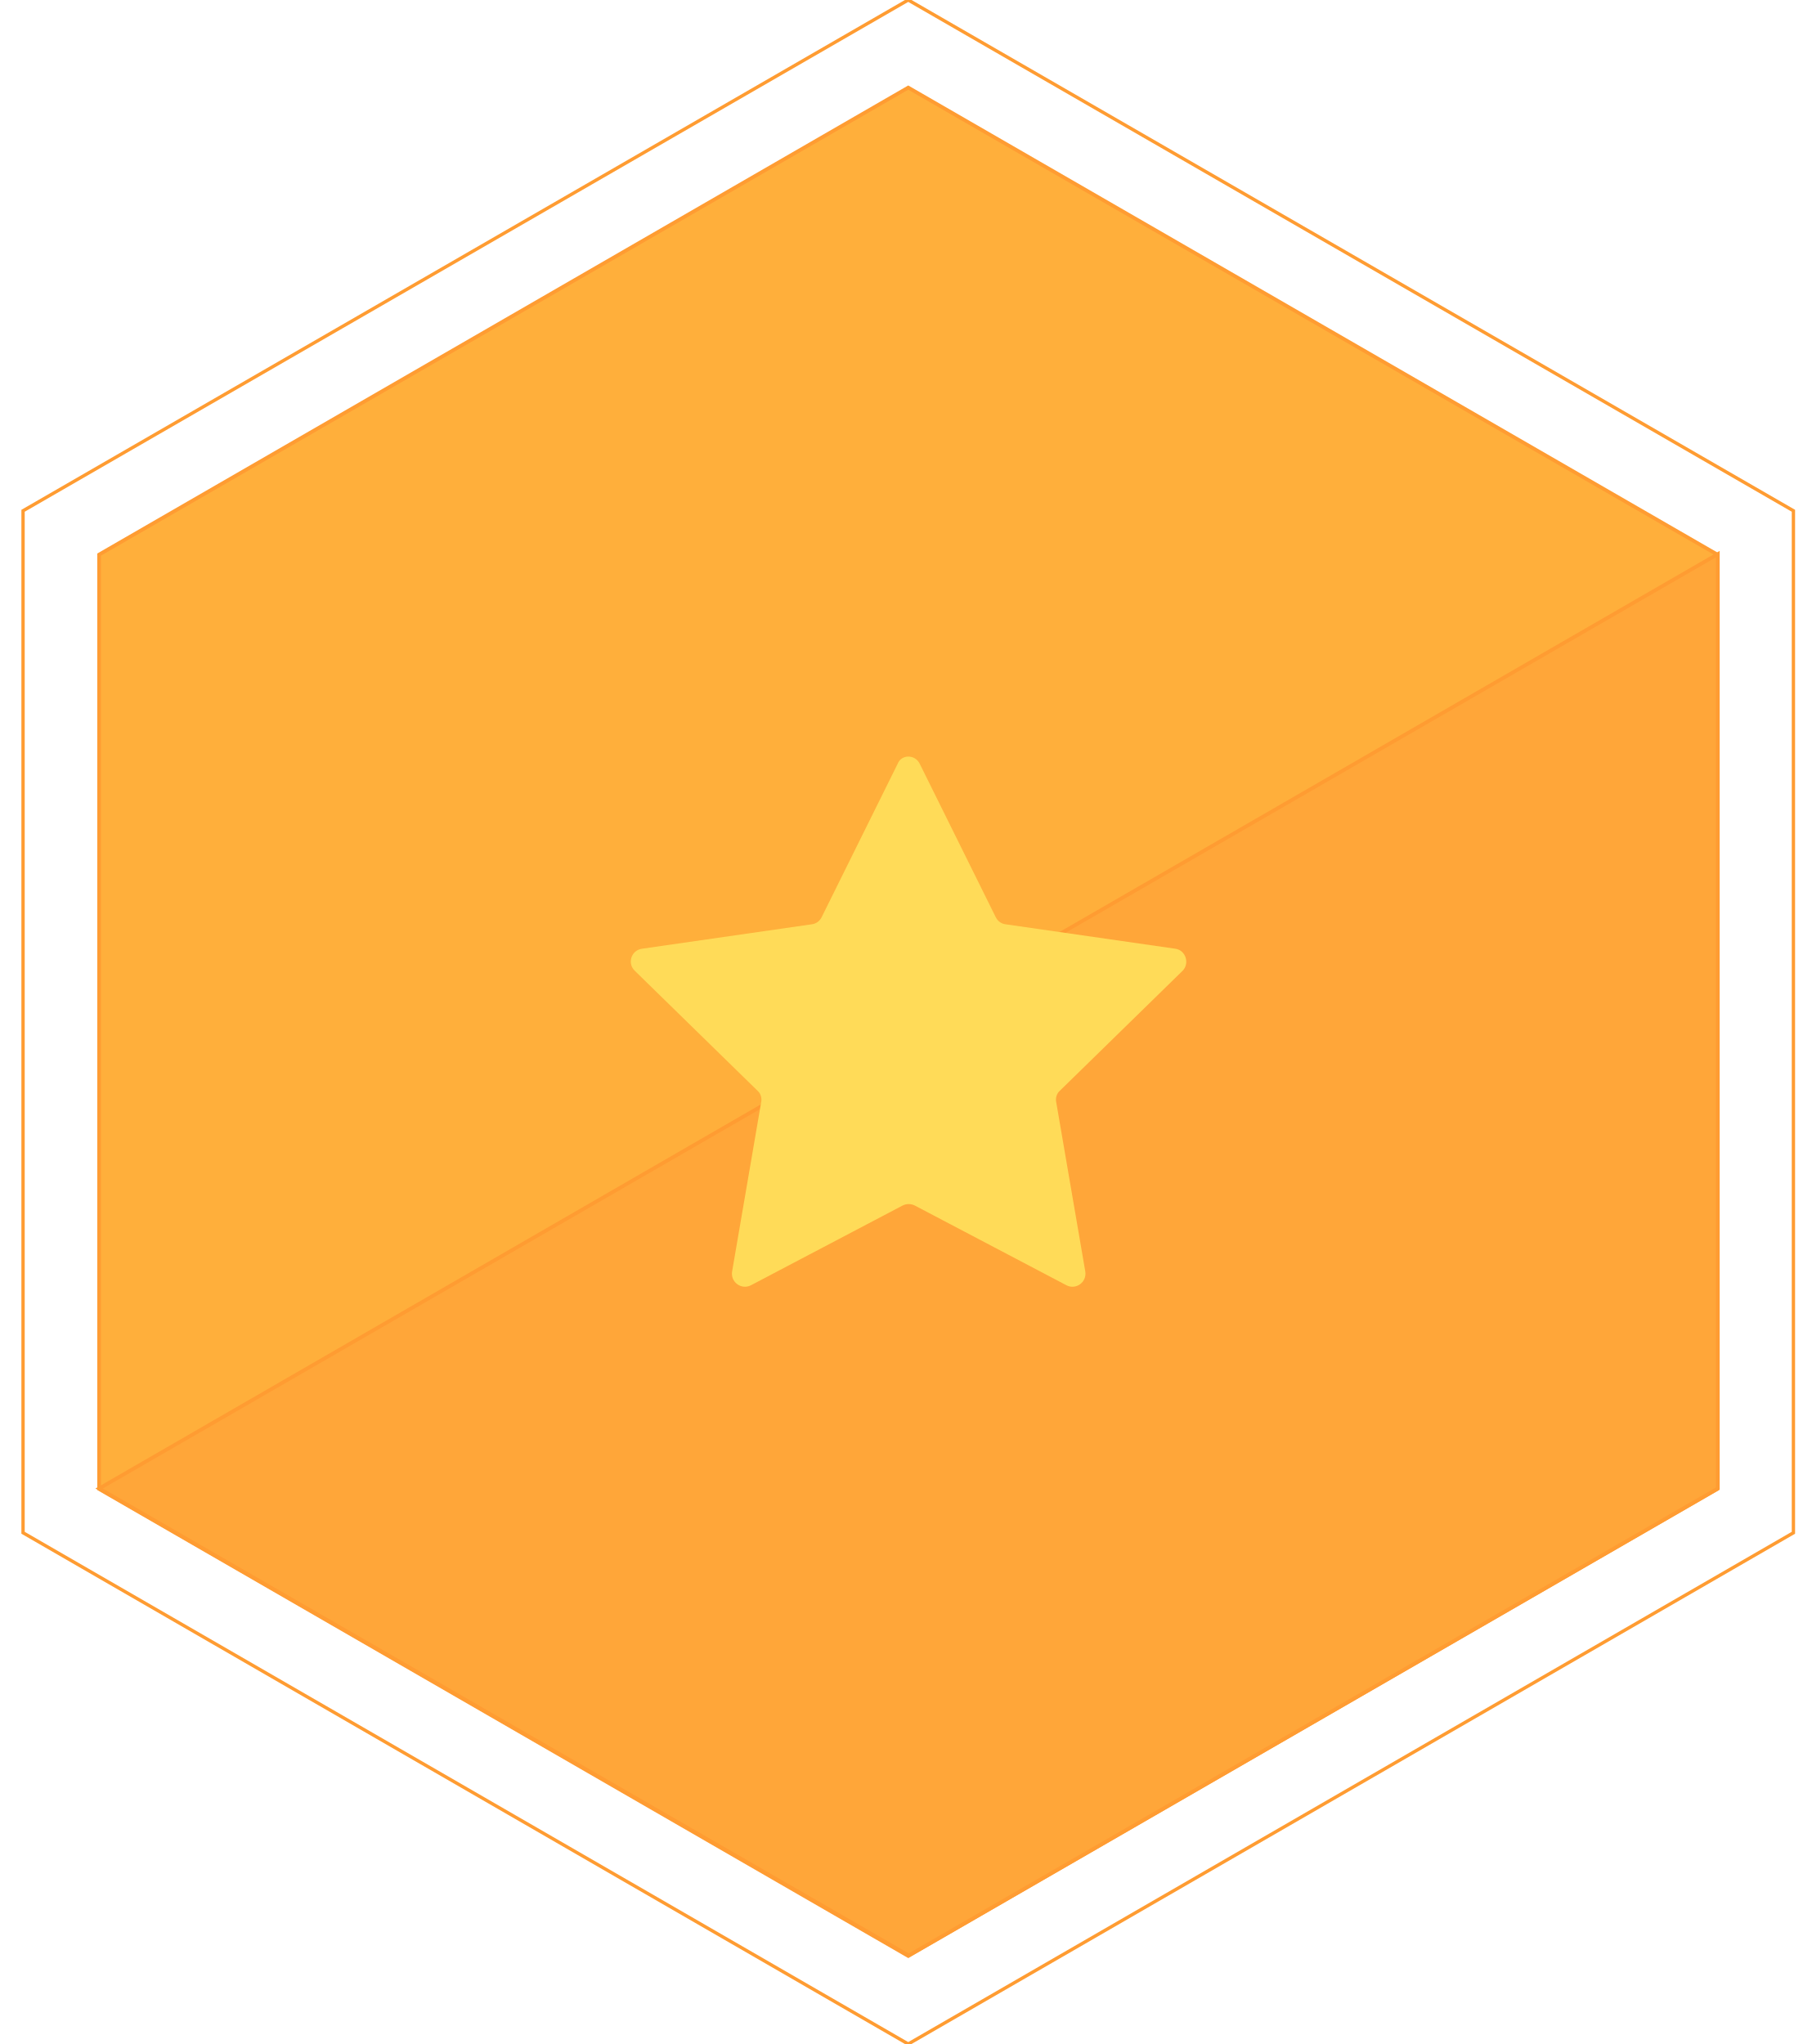
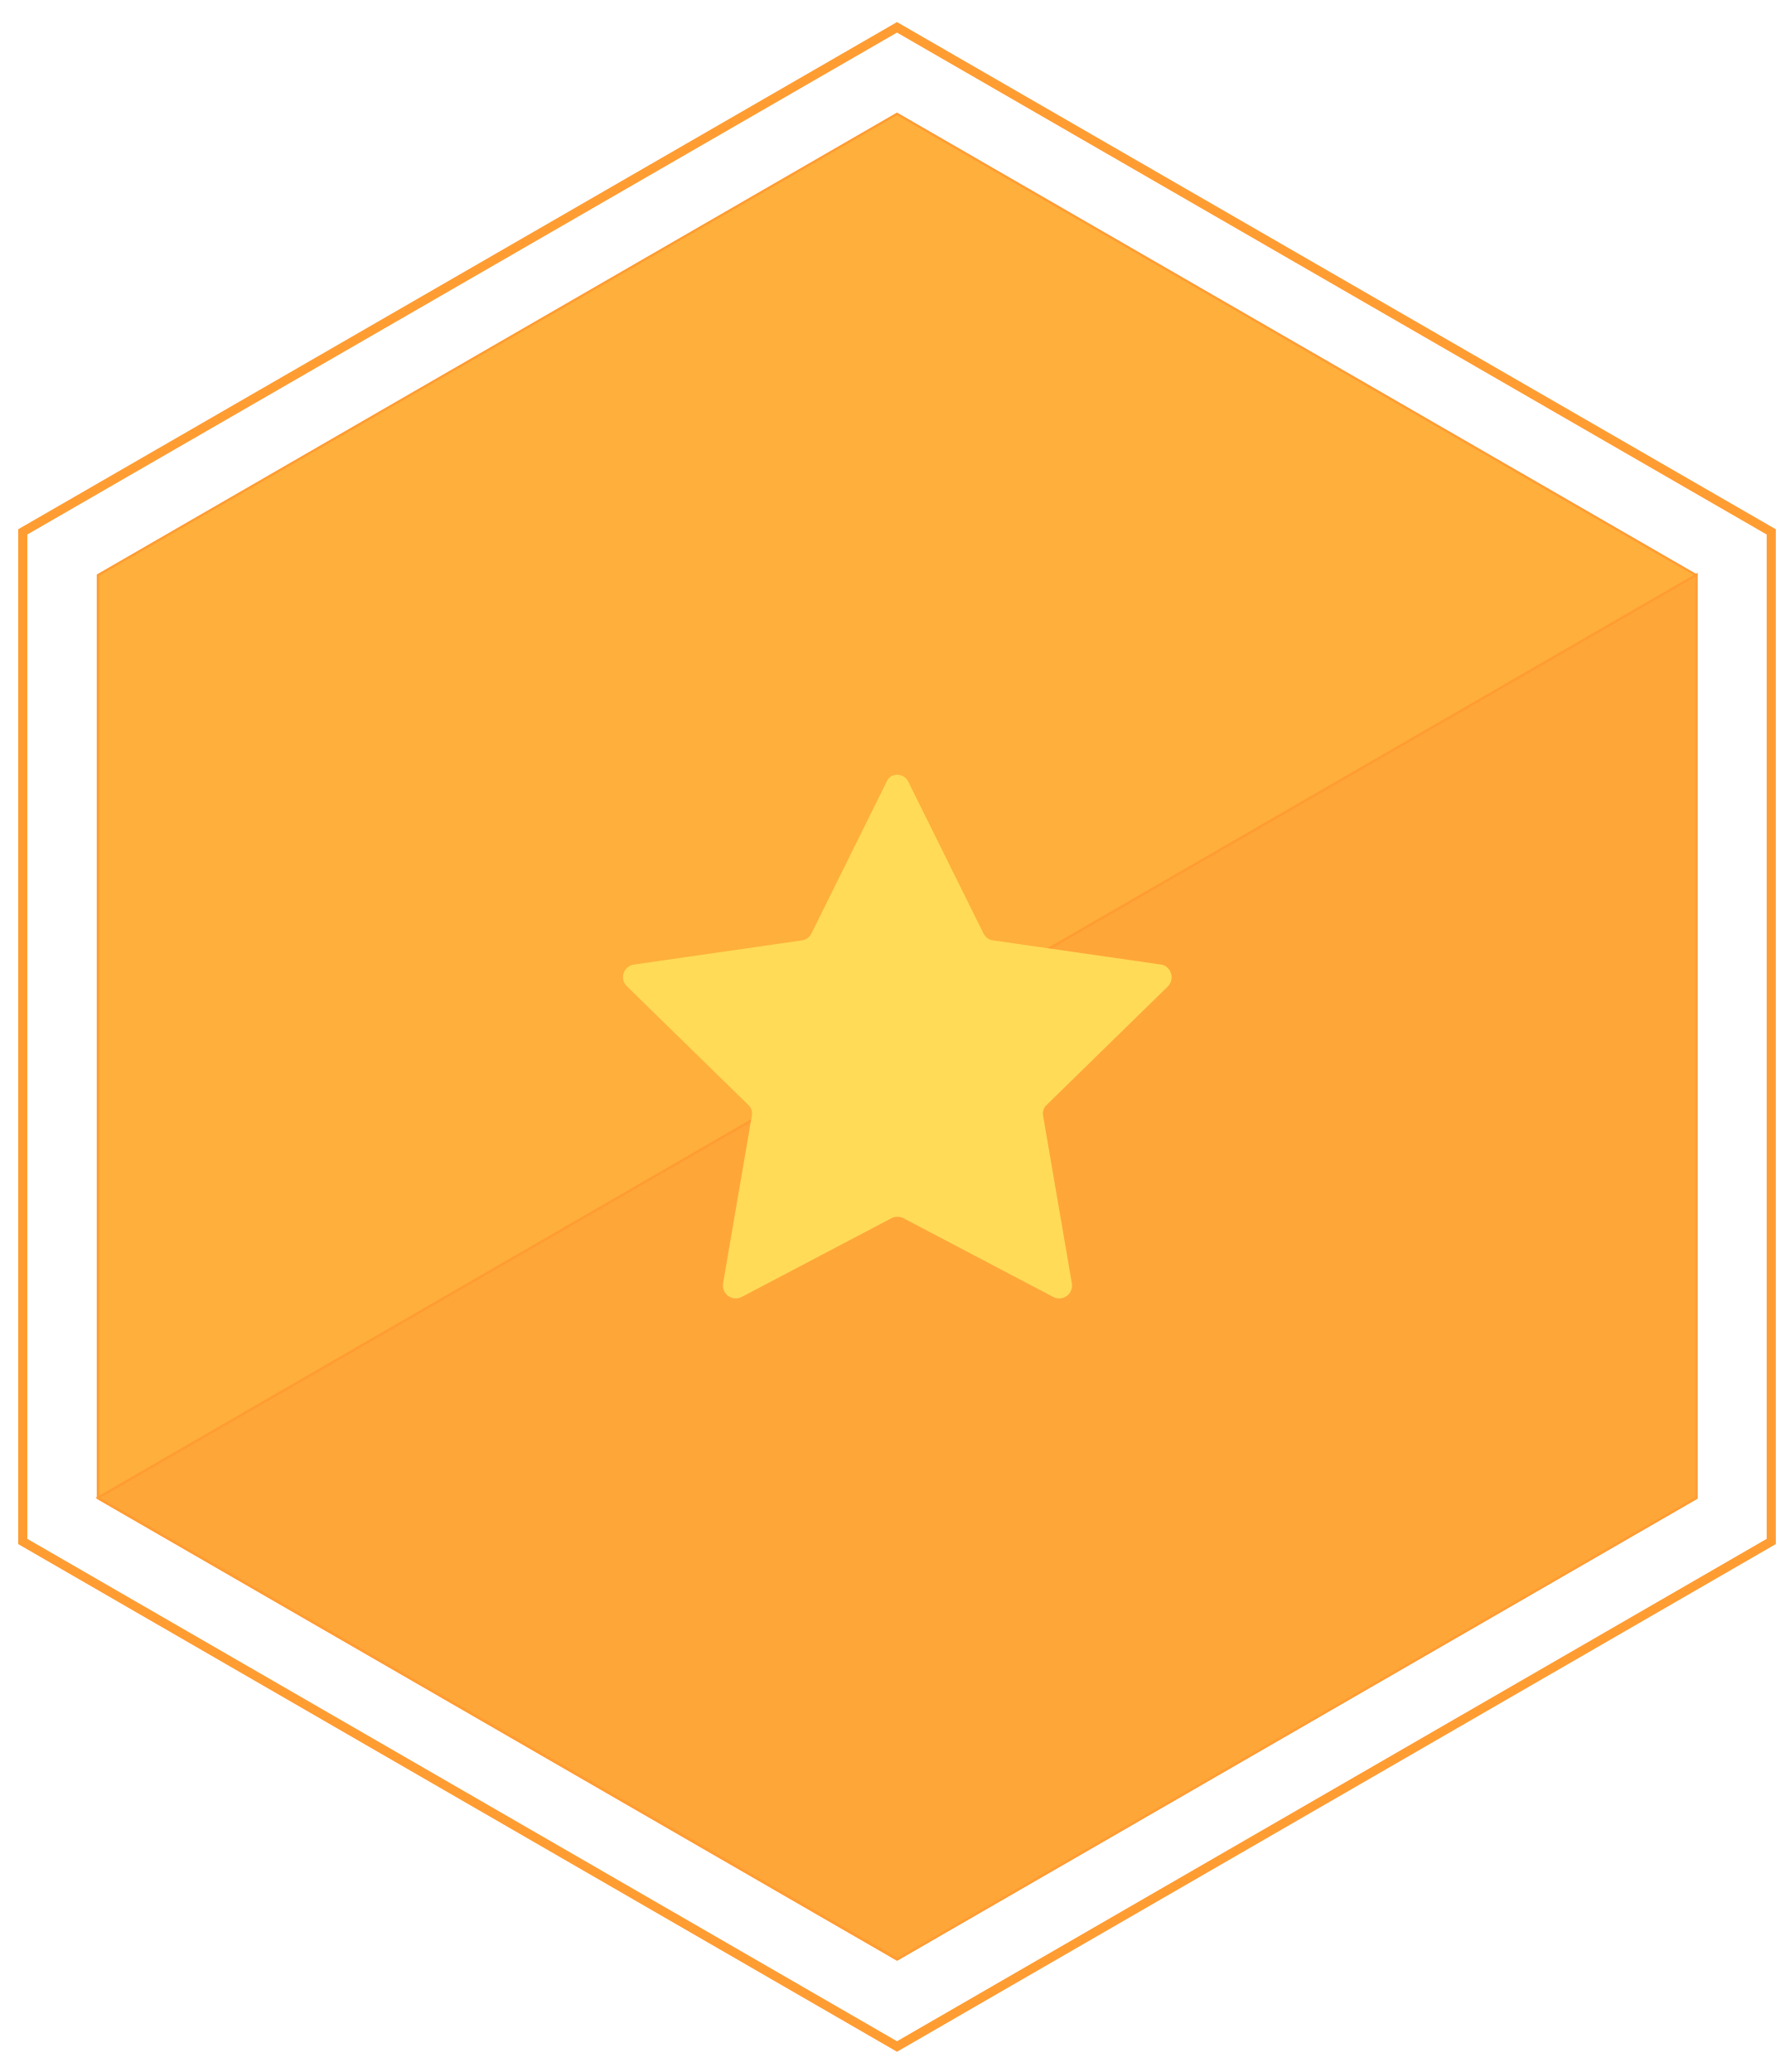
- <svg xmlns="http://www.w3.org/2000/svg" version="1.1" id="Layer_1" x="0px" y="0px" viewBox="0 0 393 443.4" style="enable-background:new 0 0 393 443.4;" xml:space="preserve">
+ <svg xmlns="http://www.w3.org/2000/svg" version="1.1" id="Layer_1" x="0px" y="0px" viewBox="0 0 393 455" style="enable-background:new 0 0 393 455;" xml:space="preserve">
  <style type="text/css">
- 	.st0{fill:none;stroke:#FF9C32;stroke-width:0.72;stroke-miterlimit:10;}
- 	.st1{fill:#FFAF3B;stroke:#FF9C32;stroke-width:0.8;stroke-miterlimit:10;}
- 	.st2{fill:#FFA639;stroke:#FF9C32;stroke-width:0.8;stroke-miterlimit:10;}
- 	.st3{fill:#FFDB58;}
+ 	.st0{fill:#FFAF3B;stroke:#FF9C32;stroke-width:0.5;stroke-miterlimit:10;}
+ 	.st1{fill:#FFA639;stroke:#FF9C32;stroke-width:0.5;stroke-miterlimit:10;}
+ 	.st2{fill:#FFDB58;}
+ 	.st3{fill:none;stroke:#FF9C32;stroke-width:2;stroke-miterlimit:10;}
</style>
-   <g id="tablet_x5F_teeth">
- </g>
-   <g id="mobile_x5F_teeth">
- </g>
-   <g id="challenge_x5F_popups">
- </g>
-   <g id="mobile_x5F_challenges">
- </g>
  <g id="tablet_x5F_challenges">
    <g id="challenge_x5F_icon">
      <g id="challenge_x5F_container">
-         <polygon class="st0" points="389,332.5 389,110.8 197,0 5,110.8 5,332.5 197,443.4    " />
-         <polygon class="st1" points="372.5,323 372.5,120.3 197,19 21.5,120.3 21.5,323 197,424.3    " />
-         <polygon class="st2" points="21.5,322.9 197.1,424.2 372.6,322.9 372.6,120.2    " />
+         <polygon class="st0" points="372.5,329 372.5,126.3 197,25 21.5,126.3 21.5,329 197,430.3    " />
+         <polygon class="st1" points="21.5,328.9 197.1,430.2 372.6,328.9 372.6,126.2    " />
      </g>
-       <path id="star" class="st3" d="M199.5,165.7L216,199c0.4,0.8,1.2,1.4,2.1,1.5l36.8,5.3c2.3,0.3,3.2,3.2,1.6,4.8l-26.6,26    c-0.7,0.6-1,1.6-0.8,2.5l6.3,36.7c0.4,2.3-2,4.1-4.1,3l-32.9-17.3c-0.8-0.4-1.8-0.4-2.6,0l-32.9,17.3c-2.1,1.1-4.5-0.7-4.1-3    l6.3-36.7c0.2-0.9-0.1-1.9-0.8-2.5l-26.6-26c-1.7-1.6-0.8-4.5,1.6-4.8l36.8-5.3c0.9-0.1,1.7-0.7,2.1-1.5l16.5-33.3    C195.5,163.6,198.5,163.6,199.5,165.7z" />
+       <path id="star" class="st2" d="M199.5,171.7L216,205c0.4,0.8,1.2,1.4,2.1,1.5l36.8,5.3c2.3,0.3,3.2,3.2,1.6,4.8l-26.6,26    c-0.7,0.6-1,1.6-0.8,2.5l6.3,36.7c0.4,2.3-2,4.1-4.1,3l-32.9-17.3c-0.8-0.4-1.8-0.4-2.6,0l-32.9,17.3c-2.1,1.1-4.5-0.7-4.1-3    l6.3-36.7c0.2-0.9-0.1-1.9-0.8-2.5l-26.6-26c-1.7-1.6-0.8-4.5,1.6-4.8l36.8-5.3c0.9-0.1,1.7-0.7,2.1-1.5l16.5-33.3    C195.5,169.6,198.5,169.6,199.5,171.7z" />
    </g>
  </g>
+   <polygon class="st3" points="389,338.5 389,116.8 197,6 5,116.8 5,338.5 197,449.4 " />
</svg>
